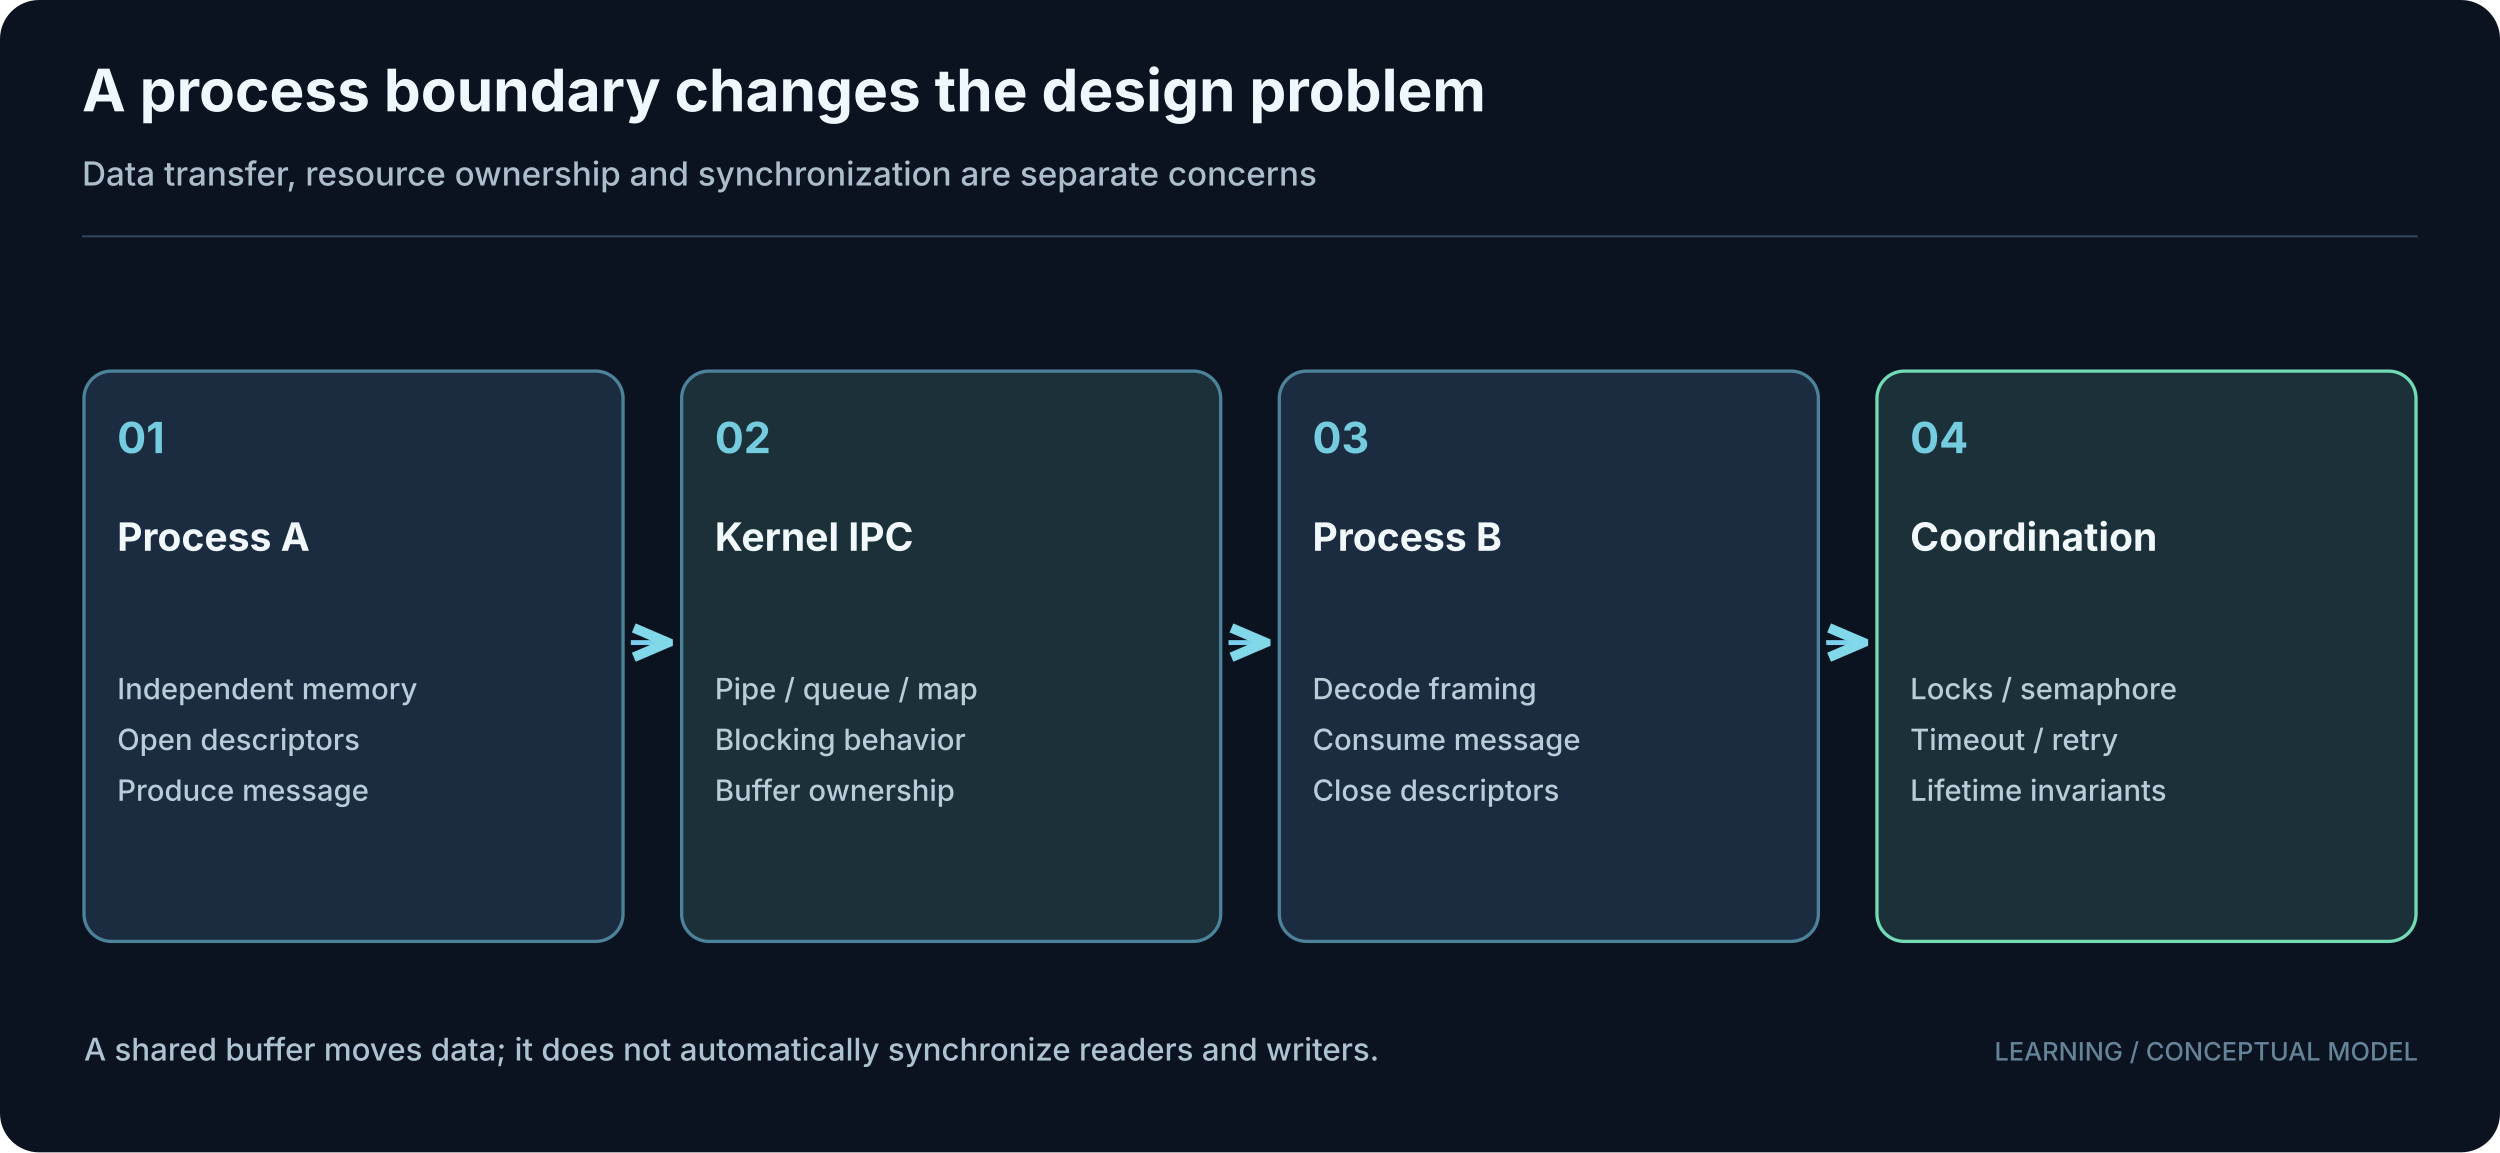
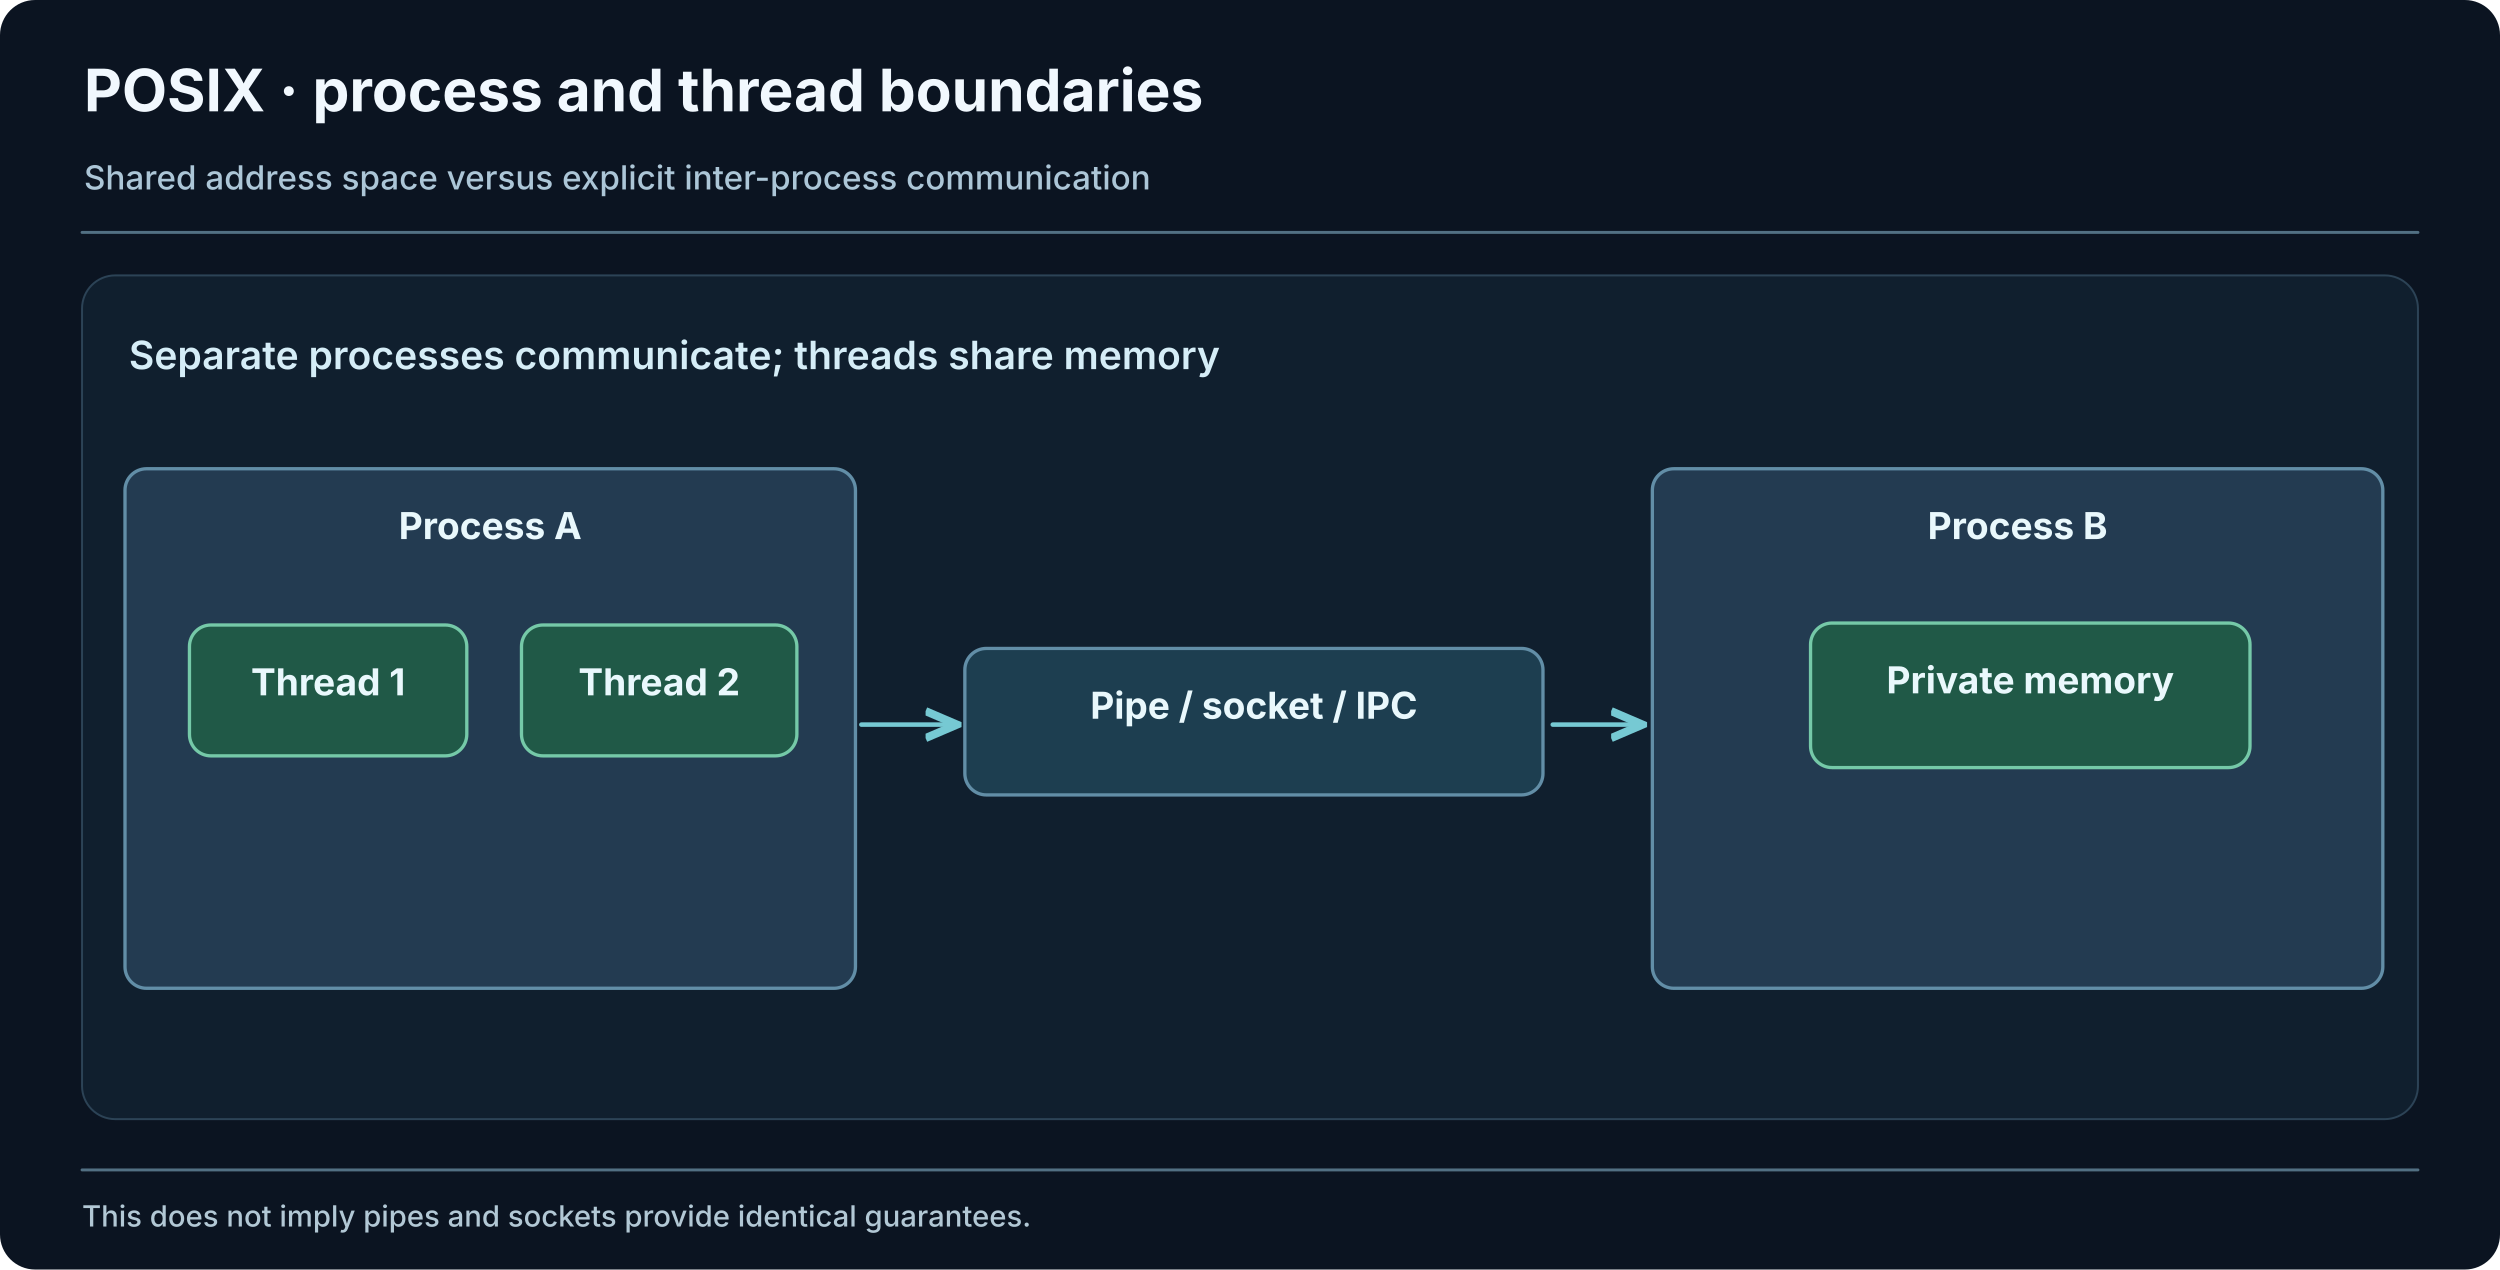
- <svg xmlns="http://www.w3.org/2000/svg" viewBox="0 0 1280 590" role="img" aria-label="A process boundary changes the design problem">
-   <rect width="1280" height="590" rx="20" fill="#0b1220" />
+ <svg xmlns="http://www.w3.org/2000/svg" viewBox="0 0 1280 650" role="img" aria-labelledby="t d">
  <defs>
-     <marker id="arr" markerWidth="9" markerHeight="9" refX="8" refY="4" orient="auto">
-       <path d="M1 1L8 4L1 7" fill="none" stroke="#81d8e9" stroke-width="2" />
+     <marker id="a" markerWidth="8" markerHeight="8" refX="7" refY="4" orient="auto">
+       <path d="M0 1L7 4L0 7" fill="none" stroke="#76c9d3" stroke-width="1.8" />
    </marker>
  </defs>
-   <text x="42" y="57" font-family="Inter,Arial,sans-serif" font-size="30" fill="#f0f8ff" font-weight="750">A process boundary changes the design problem</text>
-   <text x="42" y="95" font-family="Inter,Arial,sans-serif" font-size="17" fill="#acbdcb" font-weight="500">Data transfer, resource ownership and synchronization are separate concerns</text>
-   <path d="M42 121H1238" stroke="#32475a" />
-   <rect x="43" y="190" width="276" height="292" rx="14" fill="#1b2b40" stroke="#4c829a" stroke-width="1.7" />
-   <text x="60" y="232" font-family="Inter,Arial,sans-serif" font-size="22" fill="#75ccdf" font-weight="750">01</text>
-   <text x="60" y="282" font-family="Inter,Arial,sans-serif" font-size="20" fill="#f1f9fd" font-weight="650">Process A</text>
-   <text x="60" y="358" font-family="Inter,Arial,sans-serif" font-size="15" fill="#b8ccd9" font-weight="500">Independent memory</text>
-   <text x="60" y="384" font-family="Inter,Arial,sans-serif" font-size="15" fill="#b8ccd9" font-weight="500">Open descriptors</text>
-   <text x="60" y="410" font-family="Inter,Arial,sans-serif" font-size="15" fill="#b8ccd9" font-weight="500">Produce message</text>
-   <path d="M323 329H342" stroke="#7cceed" stroke-width="2.5" marker-end="url(#arr)" />
-   <rect x="349" y="190" width="276" height="292" rx="14" fill="#1b3039" stroke="#4c829a" stroke-width="1.7" />
-   <text x="366" y="232" font-family="Inter,Arial,sans-serif" font-size="22" fill="#75ccdf" font-weight="750">02</text>
-   <text x="366" y="282" font-family="Inter,Arial,sans-serif" font-size="20" fill="#f1f9fd" font-weight="650">Kernel IPC</text>
-   <text x="366" y="358" font-family="Inter,Arial,sans-serif" font-size="15" fill="#b8ccd9" font-weight="500">Pipe / queue / map</text>
-   <text x="366" y="384" font-family="Inter,Arial,sans-serif" font-size="15" fill="#b8ccd9" font-weight="500">Blocking behavior</text>
-   <text x="366" y="410" font-family="Inter,Arial,sans-serif" font-size="15" fill="#b8ccd9" font-weight="500">Buffer ownership</text>
-   <path d="M629 329H648" stroke="#7cceed" stroke-width="2.5" marker-end="url(#arr)" />
-   <rect x="655" y="190" width="276" height="292" rx="14" fill="#1b2b40" stroke="#4c829a" stroke-width="1.7" />
-   <text x="672" y="232" font-family="Inter,Arial,sans-serif" font-size="22" fill="#75ccdf" font-weight="750">03</text>
-   <text x="672" y="282" font-family="Inter,Arial,sans-serif" font-size="20" fill="#f1f9fd" font-weight="650">Process B</text>
-   <text x="672" y="358" font-family="Inter,Arial,sans-serif" font-size="15" fill="#b8ccd9" font-weight="500">Decode framing</text>
-   <text x="672" y="384" font-family="Inter,Arial,sans-serif" font-size="15" fill="#b8ccd9" font-weight="500">Consume message</text>
-   <text x="672" y="410" font-family="Inter,Arial,sans-serif" font-size="15" fill="#b8ccd9" font-weight="500">Close descriptors</text>
-   <path d="M935 329H954" stroke="#7cceed" stroke-width="2.5" marker-end="url(#arr)" />
-   <rect x="961" y="190" width="276" height="292" rx="14" fill="#1b3039" stroke="#72dbb5" stroke-width="1.7" />
-   <text x="978" y="232" font-family="Inter,Arial,sans-serif" font-size="22" fill="#75ccdf" font-weight="750">04</text>
-   <text x="978" y="282" font-family="Inter,Arial,sans-serif" font-size="20" fill="#f1f9fd" font-weight="650">Coordination</text>
-   <text x="978" y="358" font-family="Inter,Arial,sans-serif" font-size="15" fill="#b8ccd9" font-weight="500">Locks / semaphore</text>
-   <text x="978" y="384" font-family="Inter,Arial,sans-serif" font-size="15" fill="#b8ccd9" font-weight="500">Timeout / retry</text>
-   <text x="978" y="410" font-family="Inter,Arial,sans-serif" font-size="15" fill="#b8ccd9" font-weight="500">Lifetime invariants</text>
-   <text x="43" y="543" font-family="Inter,Arial,sans-serif" font-size="16" fill="#aec3d1" font-weight="470">A shared buffer moves data; it does not automatically synchronize readers and writers.</text>
-   <text x="1238" y="543" font-family="Inter,Arial,sans-serif" font-size="13" fill="#658498" font-weight="500" text-anchor="end">LEARNING / CONCEPTUAL MODEL</text>
+   <rect width="1280" height="650" rx="18" fill="#0b1421" />
+   <rect x="42" y="141" width="1196" height="432" rx="17" fill="#101f2e" stroke="#2c4356" />
+   <text x="43" y="57" text-anchor="start" font-family="Inter,Noto Sans KR,Arial,sans-serif" font-size="30" font-weight="700" fill="#f1f8fe">POSIX · process and thread boundaries</text>
+   <text x="43" y="97" text-anchor="start" font-family="Inter,Noto Sans KR,Arial,sans-serif" font-size="17" font-weight="500" fill="#acc6d7">Shared address space versus explicit inter-process communication</text>
+   <path d="M42 119L1238 119" fill="none" stroke="#527083" stroke-width="1.5" stroke-linecap="round" stroke-linejoin="round" />
+   <text x="66" y="189" text-anchor="start" font-family="Inter,Noto Sans KR,Arial,sans-serif" font-size="20" font-weight="600" fill="#d5edf7">Separate processes communicate; threads share memory</text>
+   <rect x="64" y="240" width="374" height="266" rx="11" fill="#233b51" stroke="#628ea7" stroke-width="1.7" />
+   <text x="251.0" y="276" text-anchor="middle" font-family="Inter,Noto Sans KR,Arial,sans-serif" font-size="19" font-weight="650" fill="#e9f8fc">Process A</text>
+   <rect x="846" y="240" width="374" height="266" rx="11" fill="#233b51" stroke="#628ea7" stroke-width="1.7" />
+   <text x="1033.0" y="276" text-anchor="middle" font-family="Inter,Noto Sans KR,Arial,sans-serif" font-size="19" font-weight="650" fill="#e9f8fc">Process B</text>
+   <rect x="97" y="320" width="142" height="67" rx="11" fill="#205947" stroke="#75c9a8" stroke-width="1.7" />
+   <text x="168.0" y="356" text-anchor="middle" font-family="Inter,Noto Sans KR,Arial,sans-serif" font-size="19" font-weight="650" fill="#e9f8fc">Thread 1</text>
+   <rect x="267" y="320" width="141" height="67" rx="11" fill="#205947" stroke="#75c9a8" stroke-width="1.7" />
+   <text x="337.5" y="356" text-anchor="middle" font-family="Inter,Noto Sans KR,Arial,sans-serif" font-size="19" font-weight="650" fill="#e9f8fc">Thread 2</text>
+   <rect x="927" y="319" width="225" height="74" rx="11" fill="#205947" stroke="#75c9a8" stroke-width="1.7" />
+   <text x="1039.5" y="355" text-anchor="middle" font-family="Inter,Noto Sans KR,Arial,sans-serif" font-size="19" font-weight="650" fill="#e9f8fc">Private memory</text>
+   <rect x="494" y="332" width="296" height="75" rx="11" fill="#1d3e50" stroke="#628ea7" stroke-width="1.7" />
+   <text x="642.0" y="368" text-anchor="middle" font-family="Inter,Noto Sans KR,Arial,sans-serif" font-size="19" font-weight="650" fill="#e9f8fc">Pipe / socket / IPC</text>
+   <path d="M441 371L490 371" fill="none" stroke="#76c9d3" stroke-width="2.3" stroke-linecap="round" stroke-linejoin="round" marker-end="url(#a)" />
+   <path d="M795 371L841 371" fill="none" stroke="#76c9d3" stroke-width="2.3" stroke-linecap="round" stroke-linejoin="round" marker-end="url(#a)" />
+   <path d="M42 599L1238 599" fill="none" stroke="#527083" stroke-width="1.5" stroke-linecap="round" stroke-linejoin="round" />
+   <text x="42" y="628" text-anchor="start" font-family="Inter,Noto Sans KR,Arial,sans-serif" font-size="15" font-weight="500" fill="#b2c8d5">This does not imply pipes and sockets provide identical guarantees.</text>
</svg>
